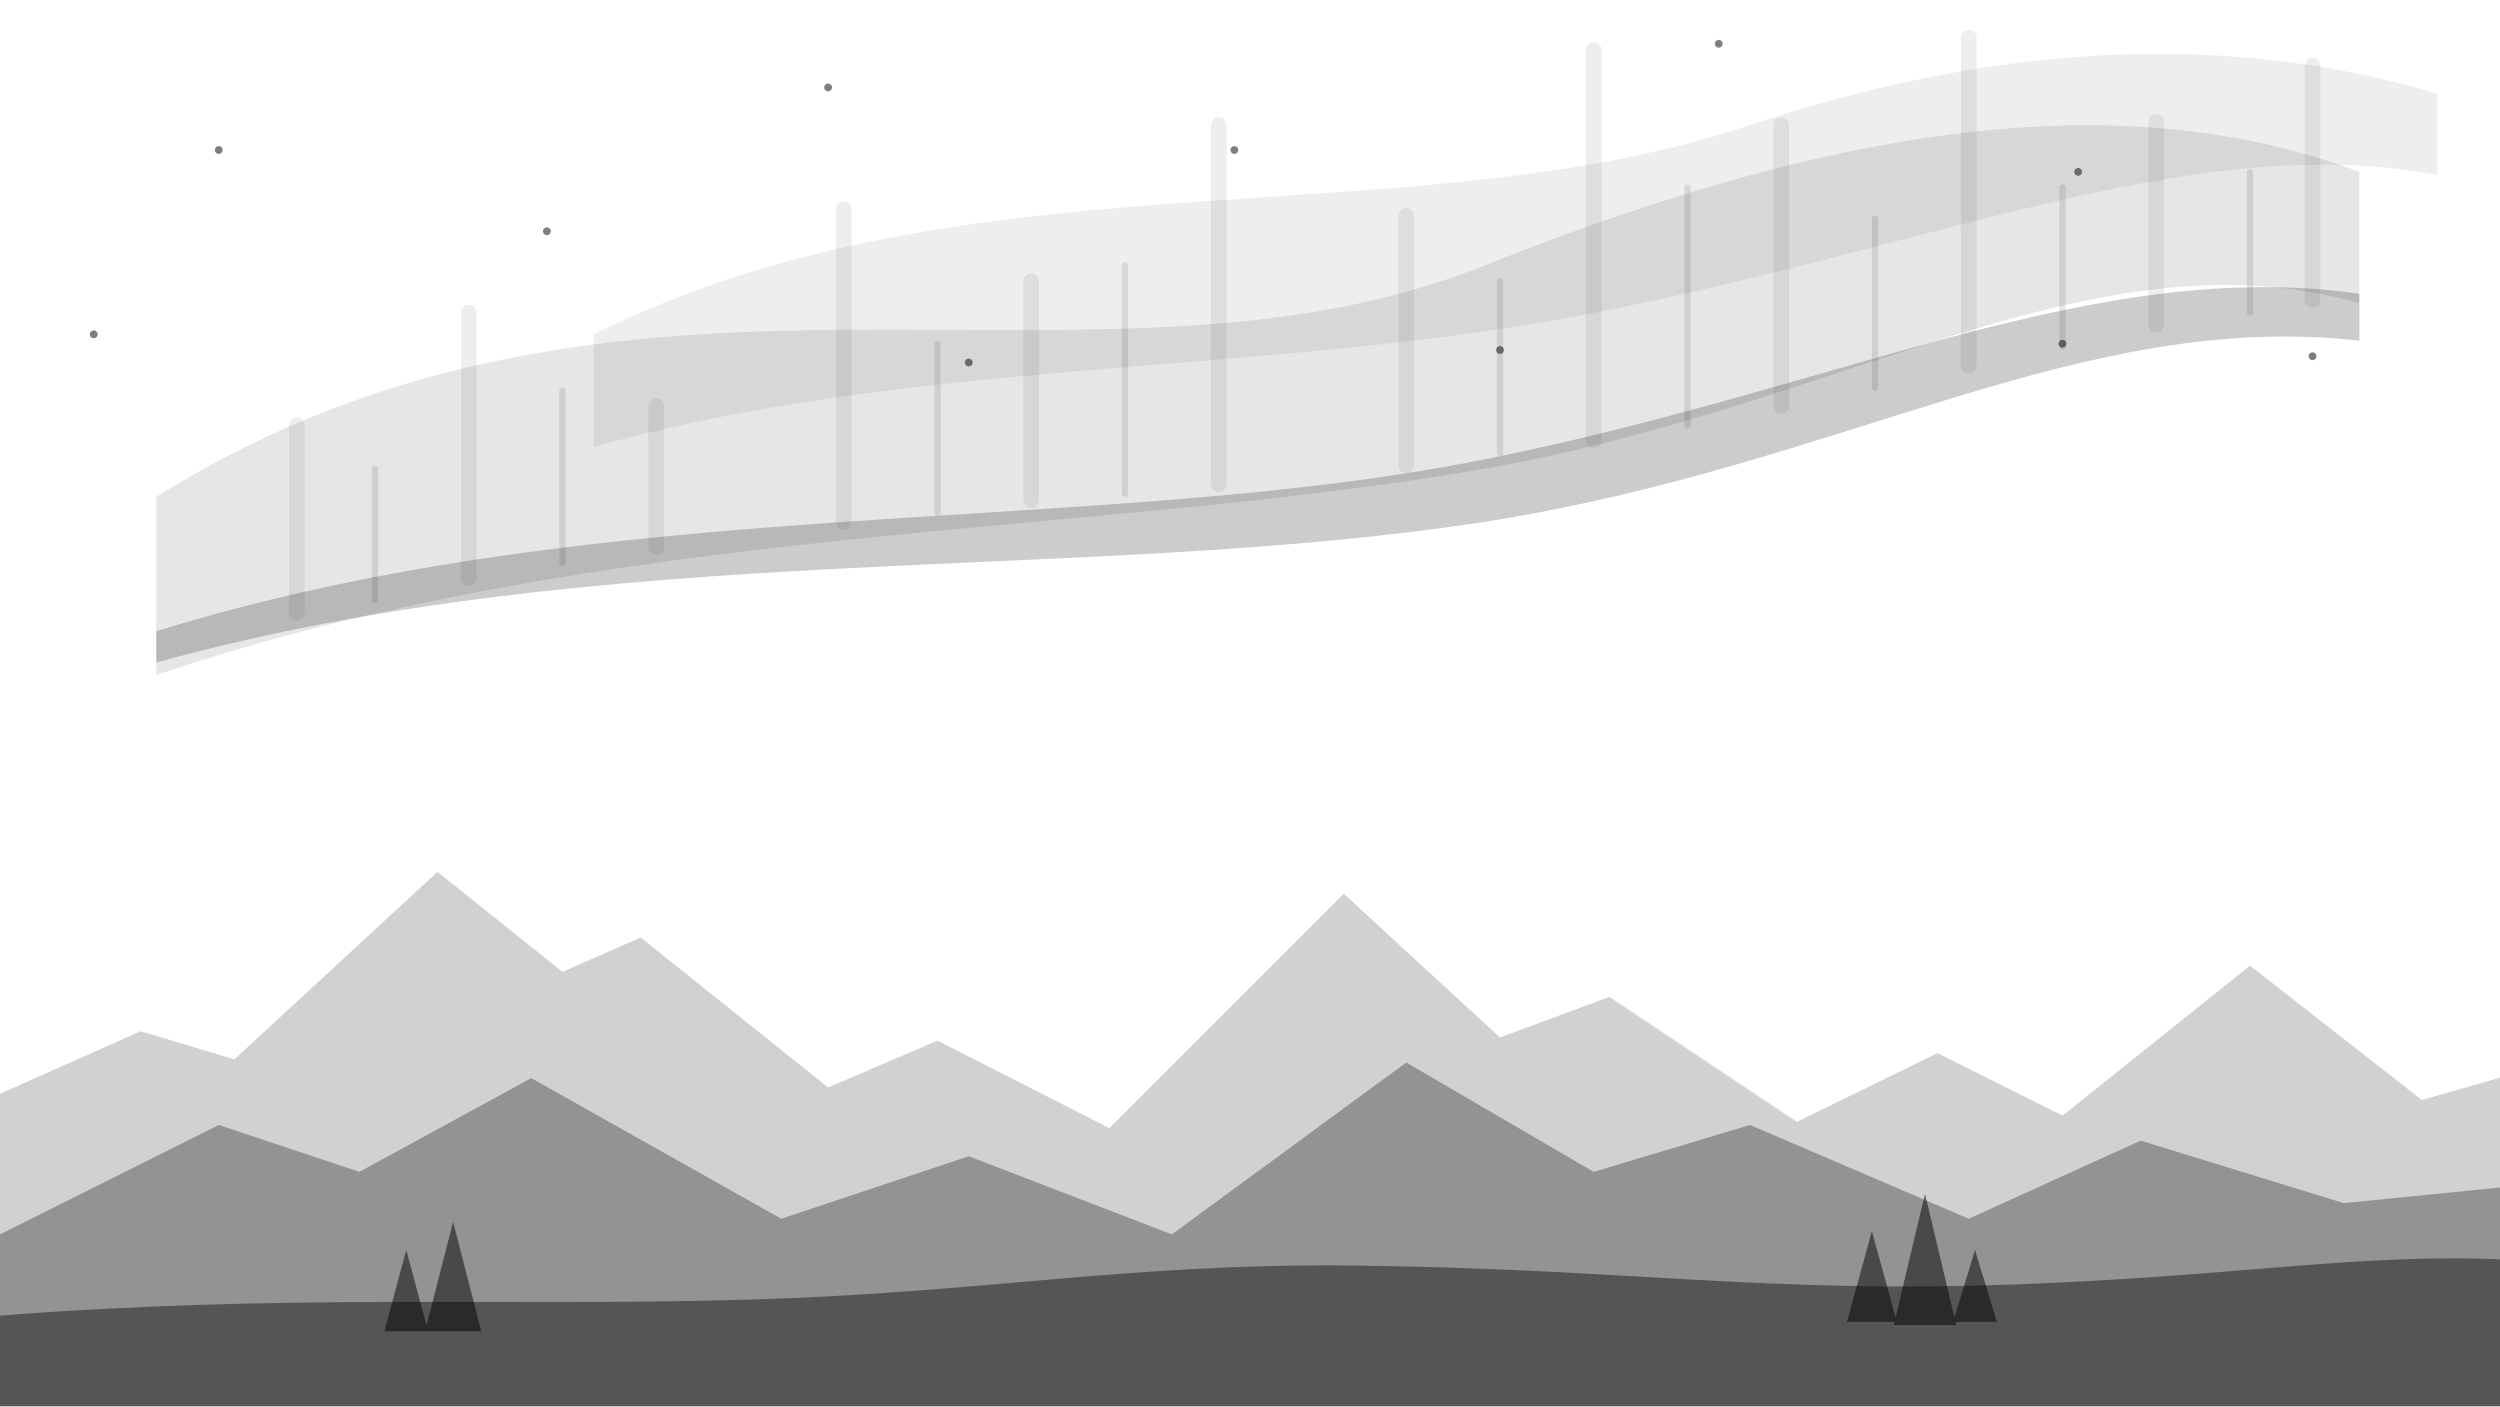
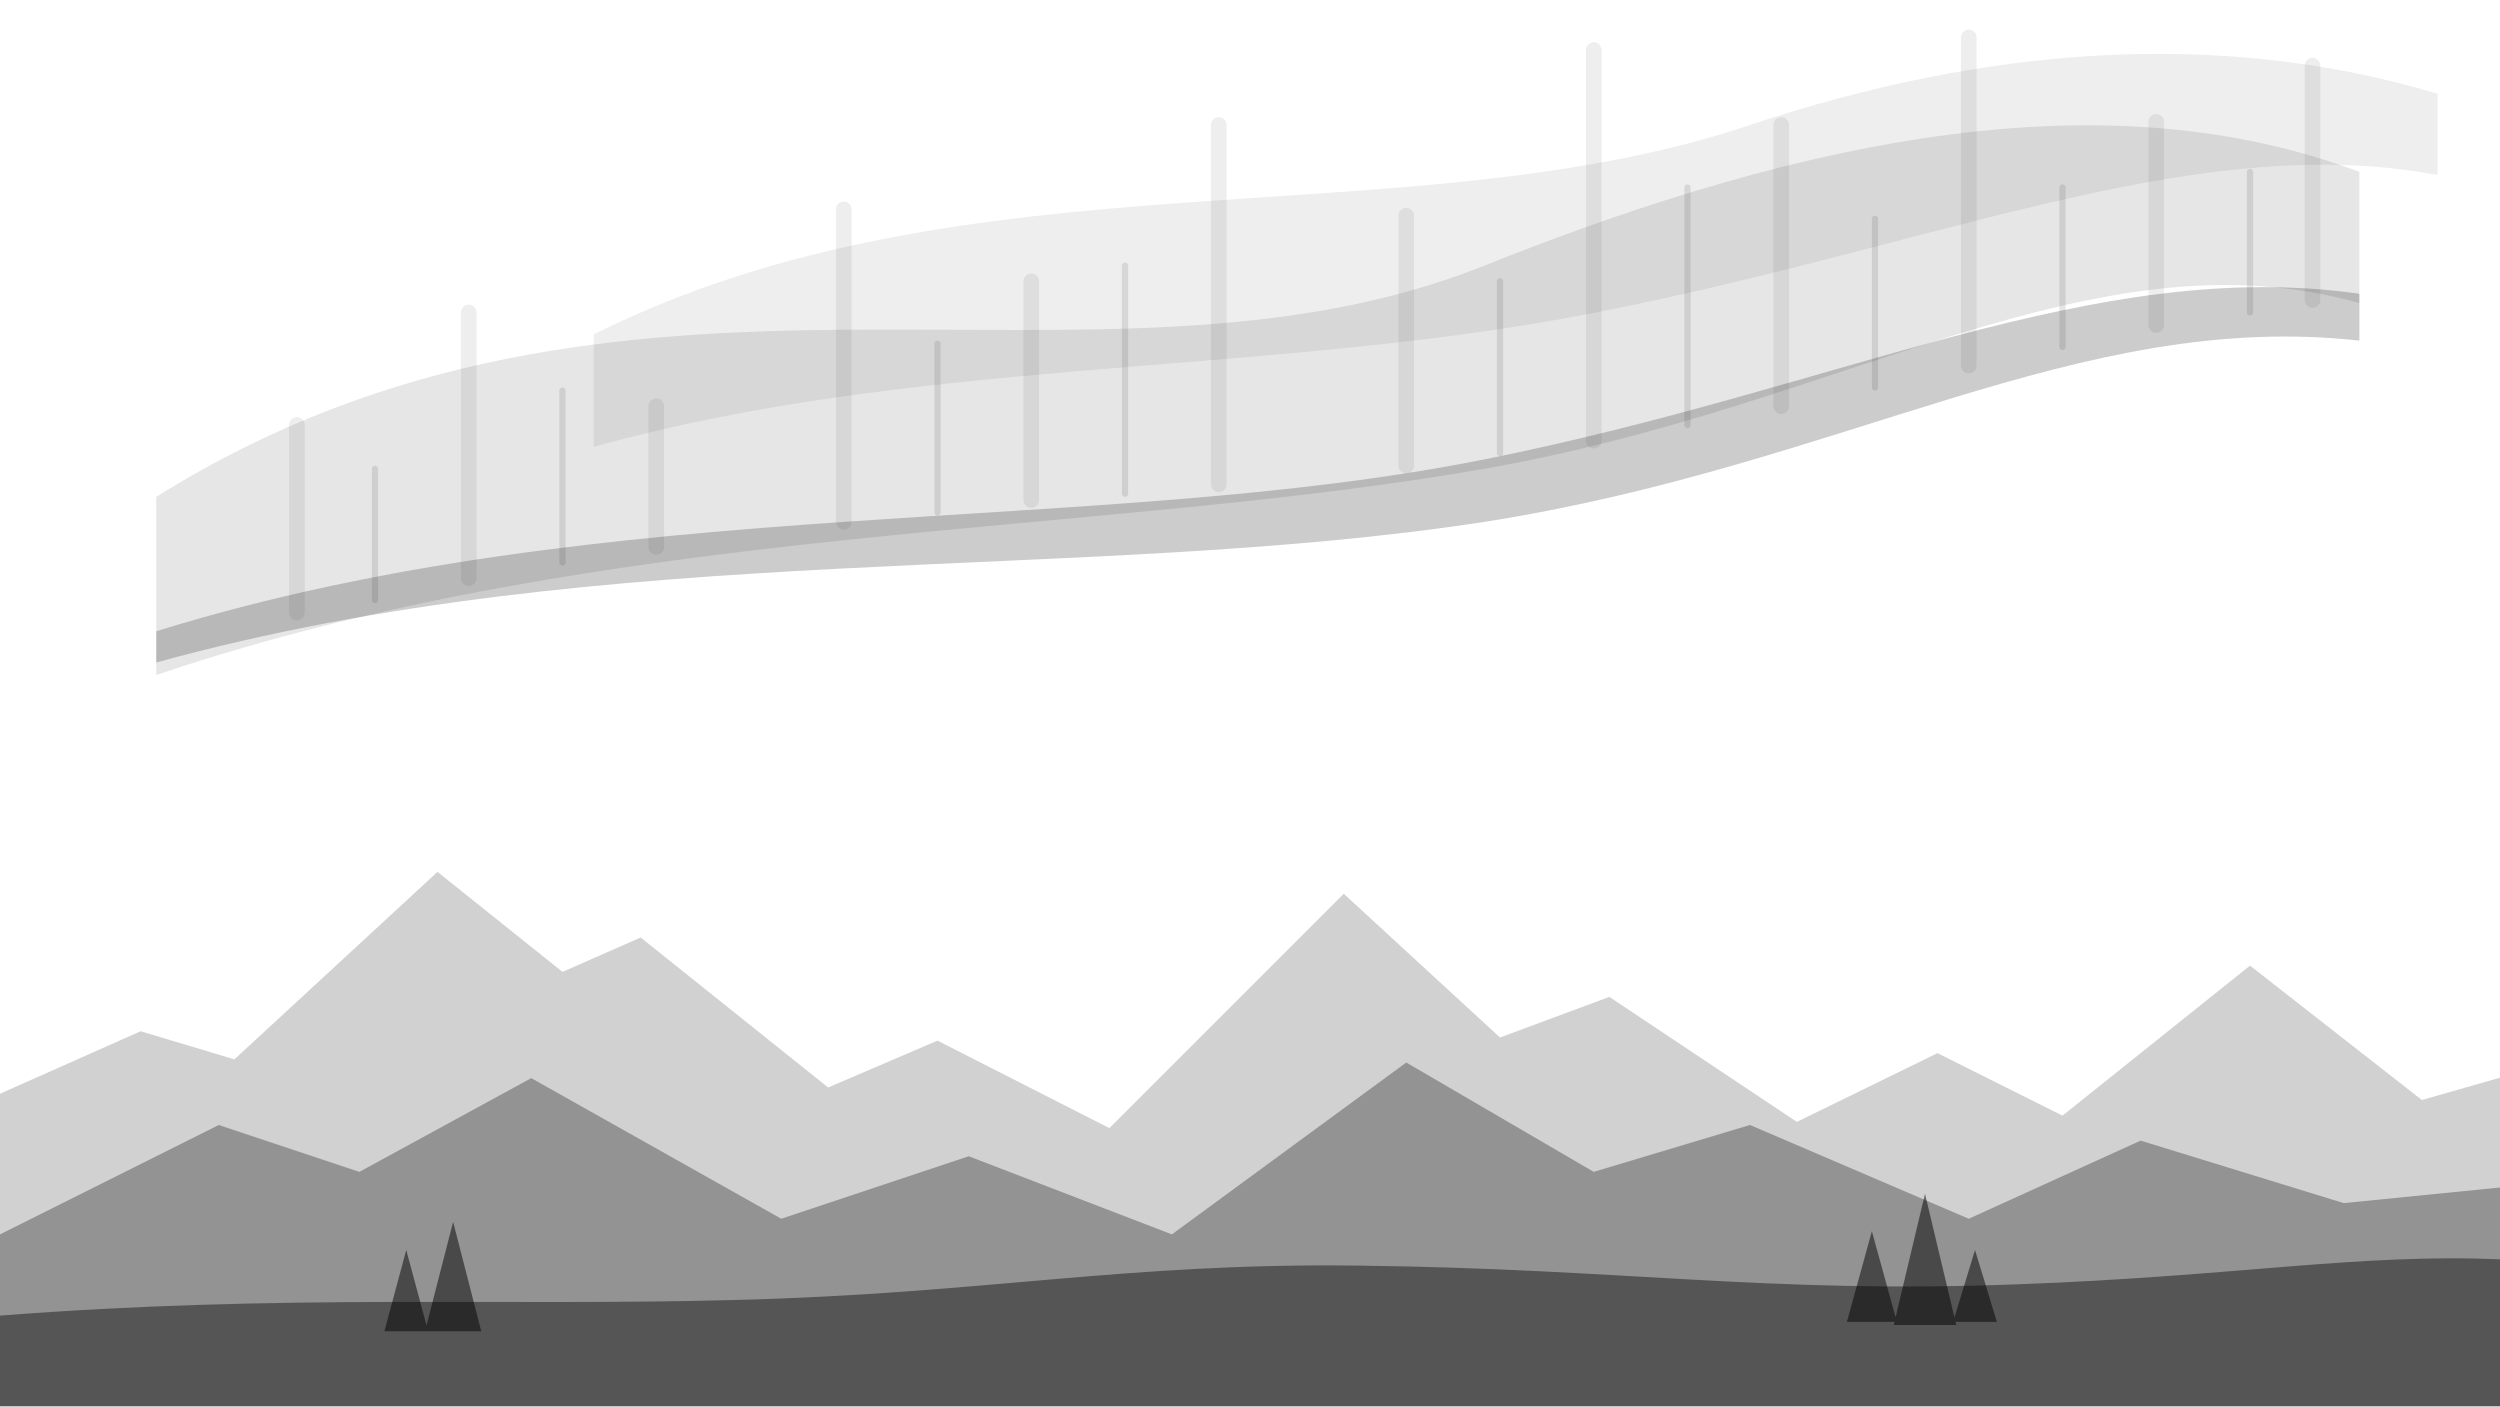
<svg xmlns="http://www.w3.org/2000/svg" viewBox="0 0 1600 900" fill="#000">
  <path opacity=".07" d="M380 214c240-120 520-60 740-134 150-50 300-62 440-20v52c-160-30-330 50-560 92-200 36-420 26-620 82Z" />
  <path opacity=".1" d="M100 318c300-188 600-48 850-148 210-84 400-120 560-60v84c-170-48-330 66-560 106-250 44-560 34-850 132Z" />
  <path opacity=".2" d="M100 404c290-90 600-60 850-110 230-46 390-130 560-106v30c-180-20-330 80-560 116-260 40-560 10-850 90Z" />
  <g fill="none" stroke="#000" stroke-linecap="round">
    <path opacity=".07" stroke-width="10" d="M190 392V272M300 370V200M420 350V260M540 334V134M660 320V180M780 310V80M900 298V138M1020 282V32M1140 260V80M1260 234V24M1380 208V78M1480 192V42" />
    <path opacity=".1" stroke-width="4" d="M240 384V300M360 360V250M600 328V220M720 316V170M960 290V180M1080 272V120M1200 248V140M1320 222V120M1440 200V110" />
-     <path opacity=".5" stroke-width="5" d="M140 96h0m210 52h0m180-92h0m260 40h0m170 128h0m140-196h0m230 82h0m150 118h0M60 214h0m560 18h0m700-12h0" />
  </g>
  <path opacity=".18" d="M0 700l90-40 60 18 130-120 80 64 50-22 120 96 70-30 110 56 150-150 100 92 70-26 120 80 90-44 80 40 120-96 110 86 70-20V900H0Z" />
  <path opacity=".3" d="M0 790l140-70 90 30 110-60 160 90 120-40 130 50 150-110 120 70 100-30 140 60 110-50 130 40 100-10V900H0Z" />
  <path opacity=".42" d="M0 842c180-14 320-6 470-10 160-4 250-24 400-22 170 2 260 18 420 12 140-5 220-20 310-16V900H0Z" />
  <path opacity=".5" d="M1182 846l16-58 16 58Zm30 2l20-84 20 84Zm38-2l14-46 14 46Zm-1004 6l14-52 14 52Zm26 0l18-70 18 70Z" />
</svg>
